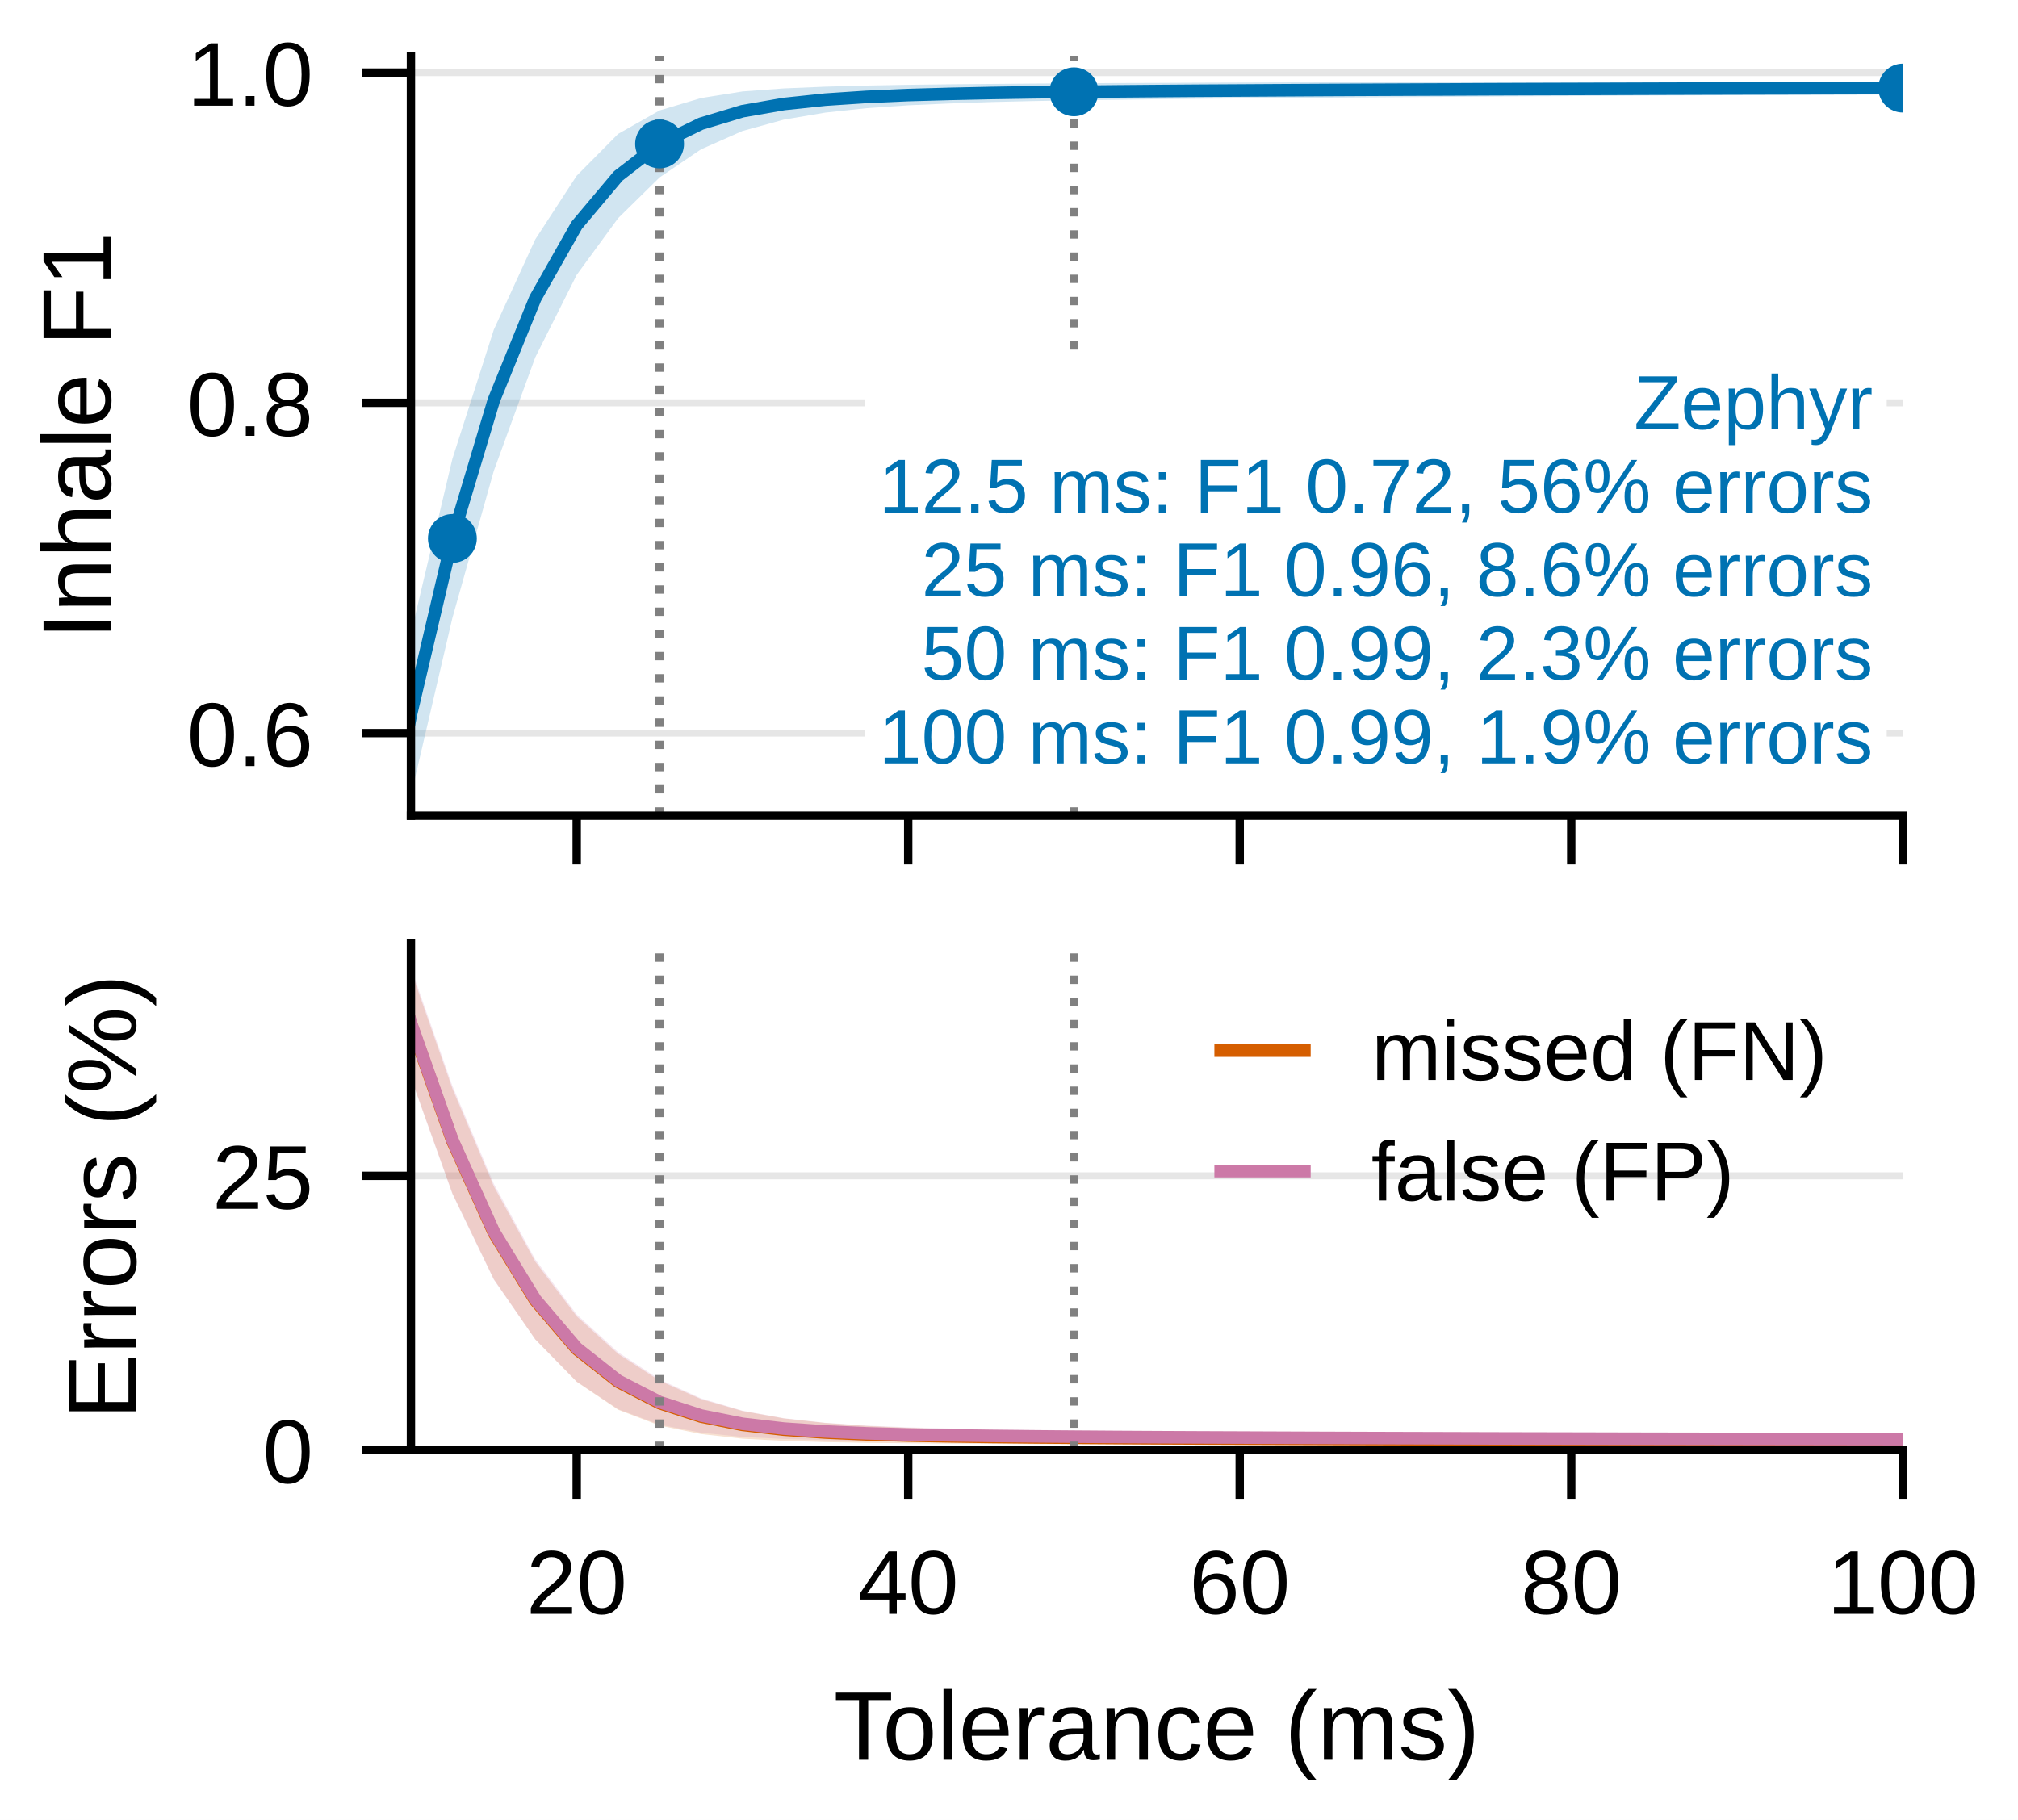
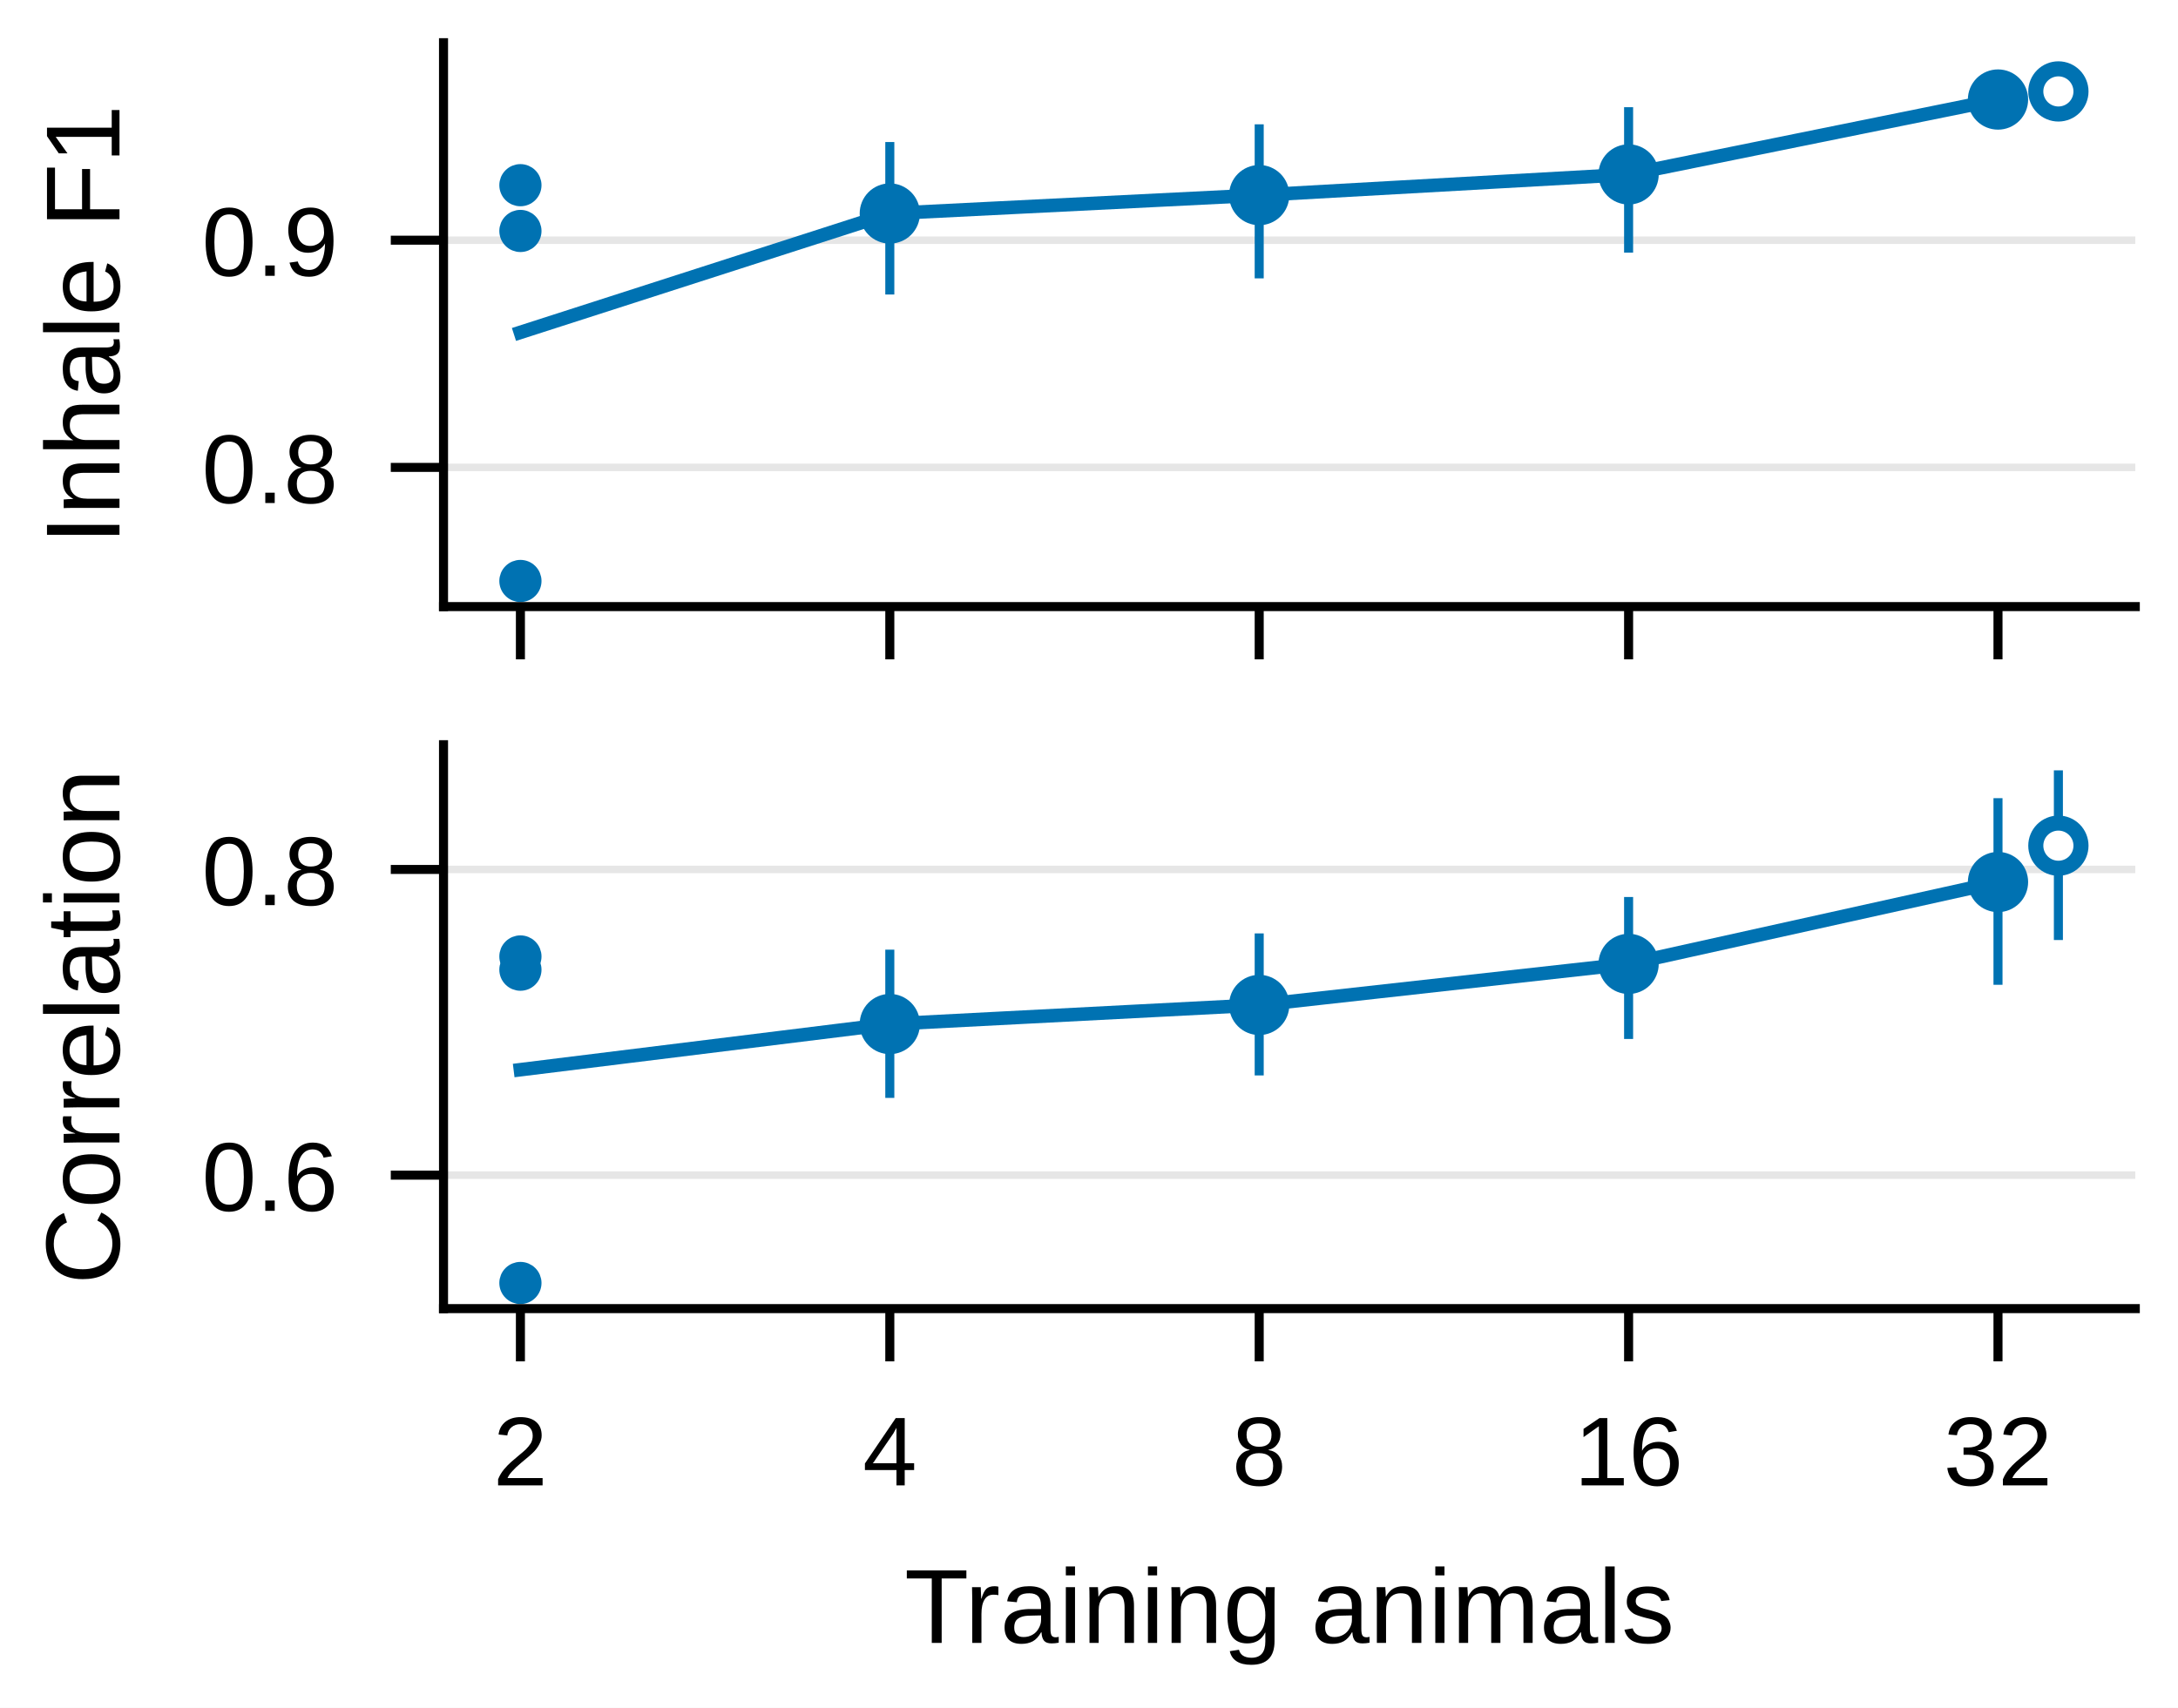
- <svg xmlns="http://www.w3.org/2000/svg" xmlns:xlink="http://www.w3.org/1999/xlink" width="144.567pt" height="130.394pt" viewBox="0 0 144.567 130.394" version="1.1">
+ <svg xmlns="http://www.w3.org/2000/svg" xmlns:xlink="http://www.w3.org/1999/xlink" width="144.567pt" height="113.386pt" viewBox="0 0 144.567 113.386" version="1.1">
  <defs>
    <style type="text/css">*{stroke-linejoin: round; stroke-linecap: butt}</style>
  </defs>
  <g id="figure_1">
    <g id="patch_1">
-       <path d="M 0 130.394  L 144.567 130.394  L 144.567 0  L 0 0  z " style="fill: #ffffff" />
+       <path d="M 0 113.386  L 144.567 113.386  L 144.567 0  L 0 0  z " style="fill: #ffffff" />
    </g>
    <g id="axes_1">
      <g id="patch_2">
-         <path d="M 29.439 58.439  L 136.31 58.439  L 136.31 4.018  L 29.439 4.018  z " style="fill: #ffffff" />
+         <path d="M 29.439 40.273  L 141.732 40.273  L 141.732 2.835  L 29.439 2.835  z " style="fill: #ffffff" />
      </g>
      <g id="matplotlib.axis_1">
        <g id="xtick_1">
          <g id="line2d_1">
            <defs>
-               <path id="mca0d8bc7cf" d="M 0 0  L 0 3.5  " style="stroke: #000000; stroke-width: 0.6" />
+               <path id="m79b9be27a3" d="M 0 0  L 0 3.5  " style="stroke: #000000; stroke-width: 0.6" />
            </defs>
            <g>
-               <use xlink:href="#mca0d8bc7cf" x="41.314" y="58.439" style="stroke: #000000; stroke-width: 0.6" />
+               <use xlink:href="#m79b9be27a3" x="34.543" y="40.273" style="stroke: #000000; stroke-width: 0.6" />
            </g>
          </g>
        </g>
        <g id="xtick_2">
          <g id="line2d_2">
            <g>
-               <use xlink:href="#mca0d8bc7cf" x="65.063" y="58.439" style="stroke: #000000; stroke-width: 0.6" />
+               <use xlink:href="#m79b9be27a3" x="59.062" y="40.273" style="stroke: #000000; stroke-width: 0.6" />
            </g>
          </g>
        </g>
        <g id="xtick_3">
          <g id="line2d_3">
            <g>
-               <use xlink:href="#mca0d8bc7cf" x="88.812" y="58.439" style="stroke: #000000; stroke-width: 0.6" />
+               <use xlink:href="#m79b9be27a3" x="83.581" y="40.273" style="stroke: #000000; stroke-width: 0.6" />
            </g>
          </g>
        </g>
        <g id="xtick_4">
          <g id="line2d_4">
            <g>
-               <use xlink:href="#mca0d8bc7cf" x="112.561" y="58.439" style="stroke: #000000; stroke-width: 0.6" />
+               <use xlink:href="#m79b9be27a3" x="108.1" y="40.273" style="stroke: #000000; stroke-width: 0.6" />
            </g>
          </g>
        </g>
        <g id="xtick_5">
          <g id="line2d_5">
            <g>
-               <use xlink:href="#mca0d8bc7cf" x="136.31" y="58.439" style="stroke: #000000; stroke-width: 0.6" />
+               <use xlink:href="#m79b9be27a3" x="132.619" y="40.273" style="stroke: #000000; stroke-width: 0.6" />
            </g>
          </g>
        </g>
      </g>
      <g id="matplotlib.axis_2">
        <g id="ytick_1">
          <g id="line2d_6">
-             <path d="M 29.439 52.524  L 136.31 52.524  " clip-path="url(#pfb13398406)" style="fill: none; stroke: #e6e6e6; stroke-width: 0.5; stroke-linecap: square" />
+             <path d="M 29.439 31.031  L 141.732 31.031  " clip-path="url(#p118ce3f2b9)" style="fill: none; stroke: #e6e6e6; stroke-width: 0.5; stroke-linecap: square" />
          </g>
          <g id="line2d_7">
            <defs>
-               <path id="m0cea859520" d="M 0 0  L -3.5 0  " style="stroke: #000000; stroke-width: 0.6" />
+               <path id="m4521821b21" d="M 0 0  L -3.5 0  " style="stroke: #000000; stroke-width: 0.6" />
            </defs>
            <g>
-               <use xlink:href="#m0cea859520" x="29.439" y="52.524" style="stroke: #000000; stroke-width: 0.6" />
+               <use xlink:href="#m4521821b21" x="29.439" y="31.031" style="stroke: #000000; stroke-width: 0.6" />
            </g>
          </g>
          <g id="text_1">
-             <text style="font-size: 6.5px; font-family: 'Arial', 'Helvetica', 'DejaVu Sans', sans-serif; text-anchor: end" x="22.439" y="54.89" transform="rotate(-0 22.43898 54.88984)">0.6</text>
+             <text style="font-size: 6.5px; font-family: 'Arial', 'Helvetica', 'DejaVu Sans', sans-serif; text-anchor: end" x="22.439" y="33.397" transform="rotate(-0 22.43898 33.3972)">0.8</text>
          </g>
        </g>
        <g id="ytick_2">
          <g id="line2d_8">
-             <path d="M 29.439 28.862  L 136.31 28.862  " clip-path="url(#pfb13398406)" style="fill: none; stroke: #e6e6e6; stroke-width: 0.5; stroke-linecap: square" />
+             <path d="M 29.439 15.947  L 141.732 15.947  " clip-path="url(#p118ce3f2b9)" style="fill: none; stroke: #e6e6e6; stroke-width: 0.5; stroke-linecap: square" />
          </g>
          <g id="line2d_9">
            <g>
-               <use xlink:href="#m0cea859520" x="29.439" y="28.862" style="stroke: #000000; stroke-width: 0.6" />
+               <use xlink:href="#m4521821b21" x="29.439" y="15.947" style="stroke: #000000; stroke-width: 0.6" />
            </g>
          </g>
          <g id="text_2">
-             <text style="font-size: 6.5px; font-family: 'Arial', 'Helvetica', 'DejaVu Sans', sans-serif; text-anchor: end" x="22.439" y="31.228" transform="rotate(-0 22.43898 31.22828)">0.8</text>
-           </g>
-         </g>
-         <g id="ytick_3">
-           <g id="line2d_10">
-             <path d="M 29.439 5.201  L 136.31 5.201  " clip-path="url(#pfb13398406)" style="fill: none; stroke: #e6e6e6; stroke-width: 0.5; stroke-linecap: square" />
-           </g>
-           <g id="line2d_11">
-             <g>
-               <use xlink:href="#m0cea859520" x="29.439" y="5.201" style="stroke: #000000; stroke-width: 0.6" />
-             </g>
-           </g>
-           <g id="text_3">
-             <text style="font-size: 6.5px; font-family: 'Arial', 'Helvetica', 'DejaVu Sans', sans-serif; text-anchor: end" x="22.439" y="7.567" transform="rotate(-0 22.43898 7.566727)">1.0</text>
-           </g>
-         </g>
-         <g id="text_4">
-           <text style="font-size: 7px; font-family: 'Arial', 'Helvetica', 'DejaVu Sans', sans-serif; text-anchor: middle" x="7.931" y="31.228" transform="rotate(-90 7.930837 31.22835)">Inhale F1</text>
-         </g>
-       </g>
-       <g id="FillBetweenPolyCollection_1">
+             <text style="font-size: 6.5px; font-family: 'Arial', 'Helvetica', 'DejaVu Sans', sans-serif; text-anchor: end" x="22.439" y="18.313" transform="rotate(-0 22.43898 18.31278)">0.9</text>
+           </g>
+         </g>
+         <g id="text_3">
+           <text style="font-size: 7px; font-family: 'Arial', 'Helvetica', 'DejaVu Sans', sans-serif; text-anchor: middle" x="7.931" y="21.554" transform="rotate(-90 7.930837 21.55406)">Inhale F1</text>
+         </g>
+       </g>
+       <g id="line2d_10">
        <defs>
-           <path id="m4409b27f8d" d="M 17.564 -6.885  L 17.564 -6.885  L 20.533 -25.024  L 23.502 -42.514  L 26.47 -58.76  L 29.439 -73.395  L 32.408 -86.115  L 35.376 -96.656  L 38.345 -104.787  L 41.314 -110.702  L 44.282 -114.762  L 47.251 -117.68  L 50.22 -119.697  L 53.188 -121.008  L 56.157 -121.825  L 59.125 -122.327  L 62.094 -122.644  L 65.063 -122.85  L 68.031 -122.981  L 71 -123.083  L 73.969 -123.153  L 76.937 -123.207  L 79.906 -123.247  L 82.875 -123.287  L 85.843 -123.316  L 88.812 -123.342  L 91.781 -123.367  L 94.749 -123.393  L 97.718 -123.416  L 100.687 -123.435  L 103.655 -123.455  L 106.624 -123.477  L 109.593 -123.497  L 112.561 -123.51  L 115.53 -123.528  L 118.498 -123.548  L 121.467 -123.561  L 124.436 -123.576  L 127.404 -123.587  L 130.373 -123.599  L 133.342 -123.611  L 136.31 -123.625  L 136.31 -124.542  L 136.31 -124.542  L 133.342 -124.542  L 130.373 -124.541  L 127.404 -124.538  L 124.436 -124.536  L 121.467 -124.533  L 118.498 -124.53  L 115.53 -124.529  L 112.561 -124.527  L 109.593 -124.523  L 106.624 -124.521  L 103.655 -124.515  L 100.687 -124.511  L 97.718 -124.503  L 94.749 -124.495  L 91.781 -124.489  L 88.812 -124.479  L 85.843 -124.469  L 82.875 -124.454  L 79.906 -124.445  L 76.937 -124.425  L 73.969 -124.407  L 71 -124.381  L 68.031 -124.354  L 65.063 -124.318  L 62.094 -124.264  L 59.125 -124.184  L 56.157 -124.06  L 53.188 -123.842  L 50.22 -123.367  L 47.251 -122.482  L 44.282 -120.8  L 41.314 -117.805  L 38.345 -113.239  L 35.376 -106.77  L 32.408 -97.515  L 29.439 -85.006  L 26.47 -69.23  L 23.502 -50.457  L 20.533 -29.246  L 17.564 -6.885  z " />
+           <path id="m3dbae0d17d" d="M 0 0.9  C 0.239 0.9 0.468 0.805 0.636 0.636  C 0.805 0.468 0.9 0.239 0.9 0  C 0.9 -0.239 0.805 -0.468 0.636 -0.636  C 0.468 -0.805 0.239 -0.9 0 -0.9  C -0.239 -0.9 -0.468 -0.805 -0.636 -0.636  C -0.805 -0.468 -0.9 -0.239 -0.9 0  C -0.9 0.239 -0.805 0.468 -0.636 0.636  C -0.468 0.805 -0.239 0.9 0 0.9  z " style="stroke: #0072b2" />
        </defs>
-         <g clip-path="url(#pfb13398406)">
-           <use xlink:href="#m4409b27f8d" x="0" y="130.394" style="fill: #0072b2; fill-opacity: 0.18" />
-         </g>
+         <g clip-path="url(#p118ce3f2b9)">
+           <use xlink:href="#m3dbae0d17d" x="34.543" y="12.295" style="fill: #0072b2; stroke: #0072b2" />
+           <use xlink:href="#m3dbae0d17d" x="34.543" y="15.334" style="fill: #0072b2; stroke: #0072b2" />
+           <use xlink:href="#m3dbae0d17d" x="34.543" y="38.572" style="fill: #0072b2; stroke: #0072b2" />
+         </g>
+       </g>
+       <g id="line2d_11">
+         <path d="M 34.543 22.067  L 59.062 14.174  L 83.581 12.954  L 108.1 11.58  L 132.619 6.608  " clip-path="url(#p118ce3f2b9)" style="fill: none; stroke: #0072b2; stroke-width: 0.9; stroke-linecap: square" />
+       </g>
+       <g id="LineCollection_1">
+         <path d="M 132.619 8.419  L 132.619 4.969  " clip-path="url(#p118ce3f2b9)" style="fill: none; stroke: #0072b2; stroke-width: 0.6" />
+         <path d="M 59.062 19.552  L 59.062 9.429  " clip-path="url(#p118ce3f2b9)" style="fill: none; stroke: #0072b2; stroke-width: 0.6" />
+         <path d="M 83.581 18.482  L 83.581 8.253  " clip-path="url(#p118ce3f2b9)" style="fill: none; stroke: #0072b2; stroke-width: 0.6" />
+         <path d="M 108.1 16.773  L 108.1 7.118  " clip-path="url(#p118ce3f2b9)" style="fill: none; stroke: #0072b2; stroke-width: 0.6" />
+       </g>
+       <g id="LineCollection_2">
+         <path d="M 136.628 7.83  L 136.628 4.536  " clip-path="url(#p118ce3f2b9)" style="fill: none; stroke: #0072b2; stroke-width: 0.6" />
      </g>
      <g id="line2d_12">
-         <path d="M 17.564 123.508  L 20.533 103.259  L 23.502 83.908  L 26.47 66.399  L 29.439 51.193  L 32.408 38.579  L 35.376 28.681  L 38.345 21.381  L 41.314 16.14  L 44.282 12.612  L 47.251 10.312  L 50.22 8.862  L 53.188 7.968  L 56.157 7.451  L 59.125 7.138  L 62.094 6.94  L 65.063 6.81  L 68.031 6.726  L 71 6.662  L 73.969 6.614  L 76.937 6.578  L 79.906 6.548  L 82.875 6.523  L 85.843 6.501  L 88.812 6.484  L 91.781 6.466  L 94.749 6.449  L 97.718 6.434  L 100.687 6.421  L 103.655 6.409  L 106.624 6.395  L 109.593 6.384  L 112.561 6.375  L 115.53 6.365  L 118.498 6.355  L 121.467 6.346  L 124.436 6.338  L 127.404 6.331  L 130.373 6.324  L 133.342 6.317  L 136.31 6.31  " clip-path="url(#pfb13398406)" style="fill: none; stroke: #0072b2; stroke-width: 0.9; stroke-linecap: square" />
+         <defs>
+           <path id="m3c447920a8" d="M 0 1.5  C 0.398 1.5 0.779 1.342 1.061 1.061  C 1.342 0.779 1.5 0.398 1.5 0  C 1.5 -0.398 1.342 -0.779 1.061 -1.061  C 0.779 -1.342 0.398 -1.5 0 -1.5  C -0.398 -1.5 -0.779 -1.342 -1.061 -1.061  C -1.342 -0.779 -1.5 -0.398 -1.5 0  C -1.5 0.398 -1.342 0.779 -1.061 1.061  C -0.779 1.342 -0.398 1.5 0 1.5  z " style="stroke: #0072b2" />
+         </defs>
+         <g clip-path="url(#p118ce3f2b9)">
+           <use xlink:href="#m3c447920a8" x="132.619" y="6.608" style="fill: #0072b2; stroke: #0072b2" />
+           <use xlink:href="#m3c447920a8" x="59.062" y="14.174" style="fill: #0072b2; stroke: #0072b2" />
+           <use xlink:href="#m3c447920a8" x="83.581" y="12.954" style="fill: #0072b2; stroke: #0072b2" />
+           <use xlink:href="#m3c447920a8" x="108.1" y="11.58" style="fill: #0072b2; stroke: #0072b2" />
+         </g>
      </g>
      <g id="line2d_13">
-         <path d="M 47.251 58.439  L 47.251 4.018  " clip-path="url(#pfb13398406)" style="fill: none; stroke-dasharray: 0.6,0.99; stroke-dashoffset: 0; stroke: #808080; stroke-width: 0.6" />
-       </g>
-       <g id="line2d_14">
-         <path d="M 76.937 58.439  L 76.937 4.018  " clip-path="url(#pfb13398406)" style="fill: none; stroke-dasharray: 0.6,0.99; stroke-dashoffset: 0; stroke: #808080; stroke-width: 0.6" />
+         <defs>
+           <path id="m096b778266" d="M 0 1.5  C 0.398 1.5 0.779 1.342 1.061 1.061  C 1.342 0.779 1.5 0.398 1.5 0  C 1.5 -0.398 1.342 -0.779 1.061 -1.061  C 0.779 -1.342 0.398 -1.5 0 -1.5  C -0.398 -1.5 -0.779 -1.342 -1.061 -1.061  C -1.342 -0.779 -1.5 -0.398 -1.5 0  C -1.5 0.398 -1.342 0.779 -1.061 1.061  C -0.779 1.342 -0.398 1.5 0 1.5  z " style="stroke: #0072b2" />
+         </defs>
+         <g clip-path="url(#p118ce3f2b9)">
+           <use xlink:href="#m096b778266" x="136.628" y="6.07" style="fill: #ffffff; stroke: #0072b2" />
+         </g>
      </g>
      <g id="patch_3">
-         <path d="M 29.439 58.439  L 29.439 4.018  " style="fill: none; stroke: #000000; stroke-width: 0.6; stroke-linejoin: miter; stroke-linecap: square" />
+         <path d="M 29.439 40.273  L 29.439 2.835  " style="fill: none; stroke: #000000; stroke-width: 0.6; stroke-linejoin: miter; stroke-linecap: square" />
      </g>
      <g id="patch_4">
-         <path d="M 29.439 58.439  L 136.31 58.439  " style="fill: none; stroke: #000000; stroke-width: 0.6; stroke-linejoin: miter; stroke-linecap: square" />
-       </g>
-       <g id="line2d_15">
-         <defs>
-           <path id="mc15fd85695" d="M 0 1.25  C 0.332 1.25 0.649 1.118 0.884 0.884  C 1.118 0.649 1.25 0.332 1.25 0  C 1.25 -0.332 1.118 -0.649 0.884 -0.884  C 0.649 -1.118 0.332 -1.25 0 -1.25  C -0.332 -1.25 -0.649 -1.118 -0.884 -0.884  C -1.118 -0.649 -1.25 -0.332 -1.25 0  C -1.25 0.332 -1.118 0.649 -0.884 0.884  C -0.649 1.118 -0.332 1.25 0 1.25  z " style="stroke: #0072b2" />
-         </defs>
-         <g clip-path="url(#pfb13398406)">
-           <use xlink:href="#mc15fd85695" x="32.408" y="38.579" style="fill: #0072b2; stroke: #0072b2" />
-         </g>
-       </g>
-       <g id="line2d_16">
-         <g clip-path="url(#pfb13398406)">
-           <use xlink:href="#mc15fd85695" x="47.251" y="10.312" style="fill: #0072b2; stroke: #0072b2" />
-         </g>
-       </g>
-       <g id="line2d_17">
-         <g clip-path="url(#pfb13398406)">
-           <use xlink:href="#mc15fd85695" x="76.937" y="6.578" style="fill: #0072b2; stroke: #0072b2" />
-         </g>
-       </g>
-       <g id="line2d_18">
-         <g clip-path="url(#pfb13398406)">
-           <use xlink:href="#mc15fd85695" x="136.31" y="6.31" style="fill: #0072b2; stroke: #0072b2" />
-         </g>
-       </g>
-       <g id="text_5">
-         <g id="patch_5">
-           <path d="M 61.962 57.252  L 135.163 57.252  L 135.163 25.342  L 61.962 25.342  z " style="fill: #ffffff" />
-         </g>
-         <text style="font-size: 5.5px; font-family: 'Arial', 'Helvetica', 'DejaVu Sans', sans-serif; fill: #0072b2" transform="translate(117.0568 30.74813)">Zephyr</text>
-         <text style="font-size: 5.5px; font-family: 'Arial', 'Helvetica', 'DejaVu Sans', sans-serif; fill: #0072b2" transform="translate(62.95224 36.73432)">12.5 ms: F1 0.72, 56% errors</text>
-         <text style="font-size: 5.5px; font-family: 'Arial', 'Helvetica', 'DejaVu Sans', sans-serif; fill: #0072b2" transform="translate(66.01075 42.72041)">25 ms: F1 0.96, 8.6% errors</text>
-         <text style="font-size: 5.5px; font-family: 'Arial', 'Helvetica', 'DejaVu Sans', sans-serif; fill: #0072b2" transform="translate(66.01075 48.70649)">50 ms: F1 0.99, 2.3% errors</text>
-         <text style="font-size: 5.5px; font-family: 'Arial', 'Helvetica', 'DejaVu Sans', sans-serif; fill: #0072b2" transform="translate(62.95224 54.69257)">100 ms: F1 0.99, 1.9% errors</text>
+         <path d="M 29.439 40.273  L 141.732 40.273  " style="fill: none; stroke: #000000; stroke-width: 0.6; stroke-linejoin: miter; stroke-linecap: square" />
      </g>
    </g>
    <g id="axes_2">
-       <g id="patch_6">
-         <path d="M 29.439 103.889  L 136.31 103.889  L 136.31 67.608  L 29.439 67.608  z " style="fill: #ffffff" />
+       <g id="patch_5">
+         <path d="M 29.439 86.882  L 141.732 86.882  L 141.732 49.443  L 29.439 49.443  z " style="fill: #ffffff" />
      </g>
      <g id="matplotlib.axis_3">
        <g id="xtick_6">
+           <g id="line2d_14">
+             <g>
+               <use xlink:href="#m79b9be27a3" x="34.543" y="86.882" style="stroke: #000000; stroke-width: 0.6" />
+             </g>
+           </g>
+           <g id="text_4">
+             <text style="font-size: 6.5px; font-family: 'Arial', 'Helvetica', 'DejaVu Sans', sans-serif; text-anchor: middle" x="34.543" y="98.614" transform="rotate(-0 34.54322 98.61379)">2</text>
+           </g>
+         </g>
+         <g id="xtick_7">
+           <g id="line2d_15">
+             <g>
+               <use xlink:href="#m79b9be27a3" x="59.062" y="86.882" style="stroke: #000000; stroke-width: 0.6" />
+             </g>
+           </g>
+           <g id="text_5">
+             <text style="font-size: 6.5px; font-family: 'Arial', 'Helvetica', 'DejaVu Sans', sans-serif; text-anchor: middle" x="59.062" y="98.614" transform="rotate(-0 59.06222 98.61379)">4</text>
+           </g>
+         </g>
+         <g id="xtick_8">
+           <g id="line2d_16">
+             <g>
+               <use xlink:href="#m79b9be27a3" x="83.581" y="86.882" style="stroke: #000000; stroke-width: 0.6" />
+             </g>
+           </g>
+           <g id="text_6">
+             <text style="font-size: 6.5px; font-family: 'Arial', 'Helvetica', 'DejaVu Sans', sans-serif; text-anchor: middle" x="83.581" y="98.614" transform="rotate(-0 83.58122 98.61379)">8</text>
+           </g>
+         </g>
+         <g id="xtick_9">
+           <g id="line2d_17">
+             <g>
+               <use xlink:href="#m79b9be27a3" x="108.1" y="86.882" style="stroke: #000000; stroke-width: 0.6" />
+             </g>
+           </g>
+           <g id="text_7">
+             <text style="font-size: 6.5px; font-family: 'Arial', 'Helvetica', 'DejaVu Sans', sans-serif; text-anchor: middle" x="108.1" y="98.614" transform="rotate(-0 108.1002 98.61379)">16</text>
+           </g>
+         </g>
+         <g id="xtick_10">
+           <g id="line2d_18">
+             <g>
+               <use xlink:href="#m79b9be27a3" x="132.619" y="86.882" style="stroke: #000000; stroke-width: 0.6" />
+             </g>
+           </g>
+           <g id="text_8">
+             <text style="font-size: 6.5px; font-family: 'Arial', 'Helvetica', 'DejaVu Sans', sans-serif; text-anchor: middle" x="132.619" y="98.614" transform="rotate(-0 132.6192 98.61379)">32</text>
+           </g>
+         </g>
+         <g id="text_9">
+           <text style="font-size: 7px; font-family: 'Arial', 'Helvetica', 'DejaVu Sans', sans-serif; text-anchor: middle" x="85.586" y="109.078" transform="rotate(-0 85.58563 109.0779)">Training animals</text>
+         </g>
+       </g>
+       <g id="matplotlib.axis_4">
+         <g id="ytick_3">
          <g id="line2d_19">
-             <g>
-               <use xlink:href="#mca0d8bc7cf" x="41.314" y="103.889" style="stroke: #000000; stroke-width: 0.6" />
-             </g>
-           </g>
-           <g id="text_6">
-             <text style="font-size: 6.5px; font-family: 'Arial', 'Helvetica', 'DejaVu Sans', sans-serif; text-anchor: middle" x="41.314" y="115.622" transform="rotate(-0 41.31358 115.6217)">20</text>
-           </g>
-         </g>
-         <g id="xtick_7">
+             <path d="M 29.439 78.021  L 141.732 78.021  " clip-path="url(#pac3e906bde)" style="fill: none; stroke: #e6e6e6; stroke-width: 0.5; stroke-linecap: square" />
+           </g>
          <g id="line2d_20">
            <g>
-               <use xlink:href="#mca0d8bc7cf" x="65.063" y="103.889" style="stroke: #000000; stroke-width: 0.6" />
-             </g>
-           </g>
-           <g id="text_7">
-             <text style="font-size: 6.5px; font-family: 'Arial', 'Helvetica', 'DejaVu Sans', sans-serif; text-anchor: middle" x="65.063" y="115.622" transform="rotate(-0 65.06278 115.6217)">40</text>
-           </g>
-         </g>
-         <g id="xtick_8">
+               <use xlink:href="#m4521821b21" x="29.439" y="78.021" style="stroke: #000000; stroke-width: 0.6" />
+             </g>
+           </g>
+           <g id="text_10">
+             <text style="font-size: 6.5px; font-family: 'Arial', 'Helvetica', 'DejaVu Sans', sans-serif; text-anchor: end" x="22.439" y="80.387" transform="rotate(-0 22.43898 80.38661)">0.6</text>
+           </g>
+         </g>
+         <g id="ytick_4">
          <g id="line2d_21">
-             <g>
-               <use xlink:href="#mca0d8bc7cf" x="88.812" y="103.889" style="stroke: #000000; stroke-width: 0.6" />
-             </g>
-           </g>
-           <g id="text_8">
-             <text style="font-size: 6.5px; font-family: 'Arial', 'Helvetica', 'DejaVu Sans', sans-serif; text-anchor: middle" x="88.812" y="115.622" transform="rotate(-0 88.81198 115.6217)">60</text>
-           </g>
-         </g>
-         <g id="xtick_9">
+             <path d="M 29.439 57.725  L 141.732 57.725  " clip-path="url(#pac3e906bde)" style="fill: none; stroke: #e6e6e6; stroke-width: 0.5; stroke-linecap: square" />
+           </g>
          <g id="line2d_22">
            <g>
-               <use xlink:href="#mca0d8bc7cf" x="112.561" y="103.889" style="stroke: #000000; stroke-width: 0.6" />
-             </g>
-           </g>
-           <g id="text_9">
-             <text style="font-size: 6.5px; font-family: 'Arial', 'Helvetica', 'DejaVu Sans', sans-serif; text-anchor: middle" x="112.561" y="115.622" transform="rotate(-0 112.5612 115.6217)">80</text>
-           </g>
-         </g>
-         <g id="xtick_10">
-           <g id="line2d_23">
-             <g>
-               <use xlink:href="#mca0d8bc7cf" x="136.31" y="103.889" style="stroke: #000000; stroke-width: 0.6" />
-             </g>
-           </g>
-           <g id="text_10">
-             <text style="font-size: 6.5px; font-family: 'Arial', 'Helvetica', 'DejaVu Sans', sans-serif; text-anchor: middle" x="136.31" y="115.622" transform="rotate(-0 136.3104 115.6217)">100</text>
-           </g>
-         </g>
-         <g id="text_11">
-           <text style="font-size: 7px; font-family: 'Arial', 'Helvetica', 'DejaVu Sans', sans-serif; text-anchor: middle" x="82.875" y="126.086" transform="rotate(-0 82.87468 126.0858)">Tolerance (ms)</text>
-         </g>
-       </g>
-       <g id="matplotlib.axis_4">
-         <g id="ytick_4">
-           <g id="line2d_24">
-             <path d="M 29.439 103.889  L 136.31 103.889  " clip-path="url(#p8142f36612)" style="fill: none; stroke: #e6e6e6; stroke-width: 0.5; stroke-linecap: square" />
-           </g>
-           <g id="line2d_25">
-             <g>
-               <use xlink:href="#m0cea859520" x="29.439" y="103.889" style="stroke: #000000; stroke-width: 0.6" />
-             </g>
-           </g>
-           <g id="text_12">
-             <text style="font-size: 6.5px; font-family: 'Arial', 'Helvetica', 'DejaVu Sans', sans-serif; text-anchor: end" x="22.439" y="106.256" transform="rotate(-0 22.43898 106.2556)">0</text>
-           </g>
-         </g>
-         <g id="ytick_5">
-           <g id="line2d_26">
-             <path d="M 29.439 84.245  L 136.31 84.245  " clip-path="url(#p8142f36612)" style="fill: none; stroke: #e6e6e6; stroke-width: 0.5; stroke-linecap: square" />
-           </g>
-           <g id="line2d_27">
-             <g>
-               <use xlink:href="#m0cea859520" x="29.439" y="84.245" style="stroke: #000000; stroke-width: 0.6" />
-             </g>
-           </g>
-           <g id="text_13">
-             <text style="font-size: 6.5px; font-family: 'Arial', 'Helvetica', 'DejaVu Sans', sans-serif; text-anchor: end" x="22.439" y="86.612" transform="rotate(-0 22.43898 86.61152)">25</text>
-           </g>
-         </g>
-         <g id="text_14">
-           <text style="font-size: 7px; font-family: 'Arial', 'Helvetica', 'DejaVu Sans', sans-serif; text-anchor: middle" x="9.736" y="85.749" transform="rotate(-90 9.736482 85.74896)">Errors (%)</text>
-         </g>
-       </g>
-       <g id="FillBetweenPolyCollection_2">
-         <defs>
-           <path id="m5bf98f4c6c" d="M 17.564 -105.08  L 17.564 -105.08  L 20.533 -90.236  L 23.502 -76.149  L 26.47 -63.678  L 29.439 -53.203  L 32.408 -44.896  L 35.376 -38.745  L 38.345 -34.435  L 41.314 -31.39  L 44.282 -29.389  L 47.251 -28.257  L 50.22 -27.649  L 53.188 -27.314  L 56.157 -27.158  L 59.125 -27.069  L 62.094 -27.017  L 65.063 -26.984  L 68.031 -26.96  L 71 -26.943  L 73.969 -26.926  L 76.937 -26.913  L 79.906 -26.898  L 82.875 -26.889  L 85.843 -26.879  L 88.812 -26.87  L 91.781 -26.862  L 94.749 -26.855  L 97.718 -26.849  L 100.687 -26.844  L 103.655 -26.84  L 106.624 -26.836  L 109.593 -26.833  L 112.561 -26.83  L 115.53 -26.827  L 118.498 -26.825  L 121.467 -26.823  L 124.436 -26.82  L 127.404 -26.818  L 130.373 -26.815  L 133.342 -26.814  L 136.31 -26.812  L 136.31 -27.595  L 136.31 -27.595  L 133.342 -27.603  L 130.373 -27.61  L 127.404 -27.616  L 124.436 -27.624  L 121.467 -27.633  L 118.498 -27.641  L 115.53 -27.653  L 112.561 -27.664  L 109.593 -27.672  L 106.624 -27.684  L 103.655 -27.698  L 100.687 -27.711  L 97.718 -27.723  L 94.749 -27.737  L 91.781 -27.752  L 88.812 -27.768  L 85.843 -27.782  L 82.875 -27.801  L 79.906 -27.825  L 76.937 -27.85  L 73.969 -27.885  L 71 -27.931  L 68.031 -27.999  L 65.063 -28.087  L 62.094 -28.227  L 59.125 -28.438  L 56.157 -28.765  L 53.188 -29.296  L 50.22 -30.148  L 47.251 -31.469  L 44.282 -33.394  L 41.314 -36.082  L 38.345 -40.002  L 35.376 -45.394  L 32.408 -52.398  L 29.439 -60.855  L 26.47 -70.588  L 23.502 -81.387  L 20.533 -93.015  L 17.564 -105.08  z " />
-         </defs>
-         <g clip-path="url(#p8142f36612)">
-           <use xlink:href="#m5bf98f4c6c" x="0" y="130.394" style="fill: #d55e00; fill-opacity: 0.18" />
-         </g>
-       </g>
-       <g id="FillBetweenPolyCollection_3">
-         <defs>
-           <path id="m6117744884" d="M 17.564 -105.592  L 17.564 -104.721  L 20.533 -90.116  L 23.502 -76.076  L 26.47 -63.63  L 29.439 -53.152  L 32.408 -44.85  L 35.376 -38.71  L 38.345 -34.428  L 41.314 -31.407  L 44.282 -29.426  L 47.251 -28.319  L 50.22 -27.745  L 53.188 -27.439  L 56.157 -27.294  L 59.125 -27.207  L 62.094 -27.142  L 65.063 -27.095  L 68.031 -27.064  L 71 -27.04  L 73.969 -27.02  L 76.937 -27.006  L 79.906 -26.993  L 82.875 -26.987  L 85.843 -26.977  L 88.812 -26.972  L 91.781 -26.965  L 94.749 -26.961  L 97.718 -26.955  L 100.687 -26.949  L 103.655 -26.946  L 106.624 -26.941  L 109.593 -26.939  L 112.561 -26.936  L 115.53 -26.935  L 118.498 -26.933  L 121.467 -26.93  L 124.436 -26.928  L 127.404 -26.925  L 130.373 -26.924  L 133.342 -26.923  L 136.31 -26.923  L 136.31 -27.636  L 136.31 -27.636  L 133.342 -27.645  L 130.373 -27.653  L 127.404 -27.661  L 124.436 -27.668  L 121.467 -27.677  L 118.498 -27.685  L 115.53 -27.697  L 112.561 -27.709  L 109.593 -27.717  L 106.624 -27.73  L 103.655 -27.744  L 100.687 -27.756  L 97.718 -27.768  L 94.749 -27.783  L 91.781 -27.801  L 88.812 -27.818  L 85.843 -27.836  L 82.875 -27.855  L 79.906 -27.881  L 76.937 -27.908  L 73.969 -27.943  L 71 -27.985  L 68.031 -28.047  L 65.063 -28.128  L 62.094 -28.253  L 59.125 -28.452  L 56.157 -28.78  L 53.188 -29.323  L 50.22 -30.205  L 47.251 -31.558  L 44.282 -33.508  L 41.314 -36.217  L 38.345 -40.16  L 35.376 -45.581  L 32.408 -52.596  L 29.439 -61.058  L 26.47 -70.788  L 23.502 -81.611  L 20.533 -93.286  L 17.564 -105.592  z " />
-         </defs>
-         <g clip-path="url(#p8142f36612)">
-           <use xlink:href="#m6117744884" x="0" y="130.394" style="fill: #cc79a7; fill-opacity: 0.18" />
-         </g>
-       </g>
-       <g id="line2d_28">
-         <path d="M 17.564 25.313  L 20.533 38.768  L 23.502 51.626  L 26.47 63.261  L 29.439 73.364  L 32.408 81.747  L 35.376 88.324  L 38.345 93.175  L 41.314 96.658  L 44.282 99.002  L 47.251 100.531  L 50.22 101.495  L 53.188 102.088  L 56.157 102.432  L 59.125 102.64  L 62.094 102.772  L 65.063 102.858  L 68.031 102.914  L 71 102.957  L 73.969 102.988  L 76.937 103.012  L 79.906 103.032  L 82.875 103.049  L 85.843 103.063  L 88.812 103.075  L 91.781 103.087  L 94.749 103.098  L 97.718 103.108  L 100.687 103.117  L 103.655 103.125  L 106.624 103.134  L 109.593 103.141  L 112.561 103.147  L 115.53 103.154  L 118.498 103.161  L 121.467 103.166  L 124.436 103.172  L 127.404 103.176  L 130.373 103.181  L 133.342 103.185  L 136.31 103.19  " clip-path="url(#p8142f36612)" style="fill: none; stroke: #d55e00; stroke-width: 0.9; stroke-linecap: square" />
-       </g>
-       <g id="line2d_29">
-         <path d="M 17.564 25.237  L 20.533 38.692  L 23.502 51.55  L 26.47 63.185  L 29.439 73.289  L 32.408 81.671  L 35.376 88.248  L 38.345 93.099  L 41.314 96.582  L 44.282 98.926  L 47.251 100.455  L 50.22 101.419  L 53.188 102.013  L 56.157 102.356  L 59.125 102.564  L 62.094 102.696  L 65.063 102.782  L 68.031 102.838  L 71 102.881  L 73.969 102.912  L 76.937 102.936  L 79.906 102.957  L 82.875 102.973  L 85.843 102.987  L 88.812 102.999  L 91.781 103.011  L 94.749 103.022  L 97.718 103.032  L 100.687 103.041  L 103.655 103.049  L 106.624 103.058  L 109.593 103.065  L 112.561 103.071  L 115.53 103.078  L 118.498 103.085  L 121.467 103.09  L 124.436 103.096  L 127.404 103.101  L 130.373 103.105  L 133.342 103.11  L 136.31 103.114  " clip-path="url(#p8142f36612)" style="fill: none; stroke: #cc79a7; stroke-width: 0.9; stroke-linecap: square" />
-       </g>
-       <g id="line2d_30">
-         <path d="M 47.251 103.889  L 47.251 67.608  " clip-path="url(#p8142f36612)" style="fill: none; stroke-dasharray: 0.6,0.99; stroke-dashoffset: 0; stroke: #808080; stroke-width: 0.6" />
-       </g>
-       <g id="line2d_31">
-         <path d="M 76.937 103.889  L 76.937 67.608  " clip-path="url(#p8142f36612)" style="fill: none; stroke-dasharray: 0.6,0.99; stroke-dashoffset: 0; stroke: #808080; stroke-width: 0.6" />
+               <use xlink:href="#m4521821b21" x="29.439" y="57.725" style="stroke: #000000; stroke-width: 0.6" />
+             </g>
+           </g>
+           <g id="text_11">
+             <text style="font-size: 6.5px; font-family: 'Arial', 'Helvetica', 'DejaVu Sans', sans-serif; text-anchor: end" x="22.439" y="60.091" transform="rotate(-0 22.43898 60.09144)">0.8</text>
+           </g>
+         </g>
+         <g id="text_12">
+           <text style="font-size: 7px; font-family: 'Arial', 'Helvetica', 'DejaVu Sans', sans-serif; text-anchor: middle" x="7.931" y="68.162" transform="rotate(-90 7.930837 68.16219)">Correlation</text>
+         </g>
+       </g>
+       <g id="line2d_23">
+         <g clip-path="url(#pac3e906bde)">
+           <use xlink:href="#m3dbae0d17d" x="34.543" y="64.38" style="fill: #0072b2; stroke: #0072b2" />
+           <use xlink:href="#m3dbae0d17d" x="34.543" y="63.502" style="fill: #0072b2; stroke: #0072b2" />
+           <use xlink:href="#m3dbae0d17d" x="34.543" y="85.18" style="fill: #0072b2; stroke: #0072b2" />
+         </g>
+       </g>
+       <g id="line2d_24">
+         <path d="M 34.543 71.02  L 59.062 67.988  L 83.581 66.721  L 108.1 63.995  L 132.619 58.56  " clip-path="url(#pac3e906bde)" style="fill: none; stroke: #0072b2; stroke-width: 0.9; stroke-linecap: square" />
+       </g>
+       <g id="LineCollection_3">
+         <path d="M 132.619 65.383  L 132.619 52.992  " clip-path="url(#pac3e906bde)" style="fill: none; stroke: #0072b2; stroke-width: 0.6" />
+         <path d="M 59.062 72.892  L 59.062 63.051  " clip-path="url(#pac3e906bde)" style="fill: none; stroke: #0072b2; stroke-width: 0.6" />
+         <path d="M 83.581 71.399  L 83.581 61.97  " clip-path="url(#pac3e906bde)" style="fill: none; stroke: #0072b2; stroke-width: 0.6" />
+         <path d="M 108.1 68.98  L 108.1 59.553  " clip-path="url(#pac3e906bde)" style="fill: none; stroke: #0072b2; stroke-width: 0.6" />
+       </g>
+       <g id="LineCollection_4">
+         <path d="M 136.628 62.409  L 136.628 51.145  " clip-path="url(#pac3e906bde)" style="fill: none; stroke: #0072b2; stroke-width: 0.6" />
+       </g>
+       <g id="line2d_25">
+         <g clip-path="url(#pac3e906bde)">
+           <use xlink:href="#m3c447920a8" x="132.619" y="58.56" style="fill: #0072b2; stroke: #0072b2" />
+           <use xlink:href="#m3c447920a8" x="59.062" y="67.988" style="fill: #0072b2; stroke: #0072b2" />
+           <use xlink:href="#m3c447920a8" x="83.581" y="66.721" style="fill: #0072b2; stroke: #0072b2" />
+           <use xlink:href="#m3c447920a8" x="108.1" y="63.995" style="fill: #0072b2; stroke: #0072b2" />
+         </g>
+       </g>
+       <g id="line2d_26">
+         <g clip-path="url(#pac3e906bde)">
+           <use xlink:href="#m096b778266" x="136.628" y="56.146" style="fill: #ffffff; stroke: #0072b2" />
+         </g>
+       </g>
+       <g id="patch_6">
+         <path d="M 29.439 86.882  L 29.439 49.443  " style="fill: none; stroke: #000000; stroke-width: 0.6; stroke-linejoin: miter; stroke-linecap: square" />
      </g>
      <g id="patch_7">
-         <path d="M 29.439 103.889  L 29.439 67.608  " style="fill: none; stroke: #000000; stroke-width: 0.6; stroke-linejoin: miter; stroke-linecap: square" />
-       </g>
-       <g id="patch_8">
-         <path d="M 29.439 103.889  L 136.31 103.889  " style="fill: none; stroke: #000000; stroke-width: 0.6; stroke-linejoin: miter; stroke-linecap: square" />
-       </g>
-       <g id="legend_1">
-         <g id="line2d_32">
-           <path d="M 87.446 75.277  L 90.446 75.277  L 93.446 75.277  " style="fill: none; stroke: #d55e00; stroke-width: 0.9; stroke-linecap: square" />
-         </g>
-         <g id="text_15">
-           <text style="font-size: 6px; font-family: 'Arial', 'Helvetica', 'DejaVu Sans', sans-serif; text-anchor: start" x="98.246" y="77.377" transform="rotate(-0 98.24599 77.3766)">missed (FN)</text>
-         </g>
-         <g id="line2d_33">
-           <path d="M 87.446 83.908  L 90.446 83.908  L 93.446 83.908  " style="fill: none; stroke: #cc79a7; stroke-width: 0.9; stroke-linecap: square" />
-         </g>
-         <g id="text_16">
-           <text style="font-size: 6px; font-family: 'Arial', 'Helvetica', 'DejaVu Sans', sans-serif; text-anchor: start" x="98.246" y="86.008" transform="rotate(-0 98.24599 86.00757)">false (FP)</text>
-         </g>
+         <path d="M 29.439 86.882  L 141.732 86.882  " style="fill: none; stroke: #000000; stroke-width: 0.6; stroke-linejoin: miter; stroke-linecap: square" />
      </g>
    </g>
  </g>
  <defs>
-     <clipPath id="pfb13398406">
-       <rect x="29.439" y="4.018" width="106.871" height="54.422" />
+     <clipPath id="p118ce3f2b9">
+       <rect x="29.439" y="2.835" width="112.293" height="37.439" />
    </clipPath>
-     <clipPath id="p8142f36612">
-       <rect x="29.439" y="67.608" width="106.871" height="36.281" />
+     <clipPath id="pac3e906bde">
+       <rect x="29.439" y="49.443" width="112.293" height="37.439" />
    </clipPath>
  </defs>
</svg>
